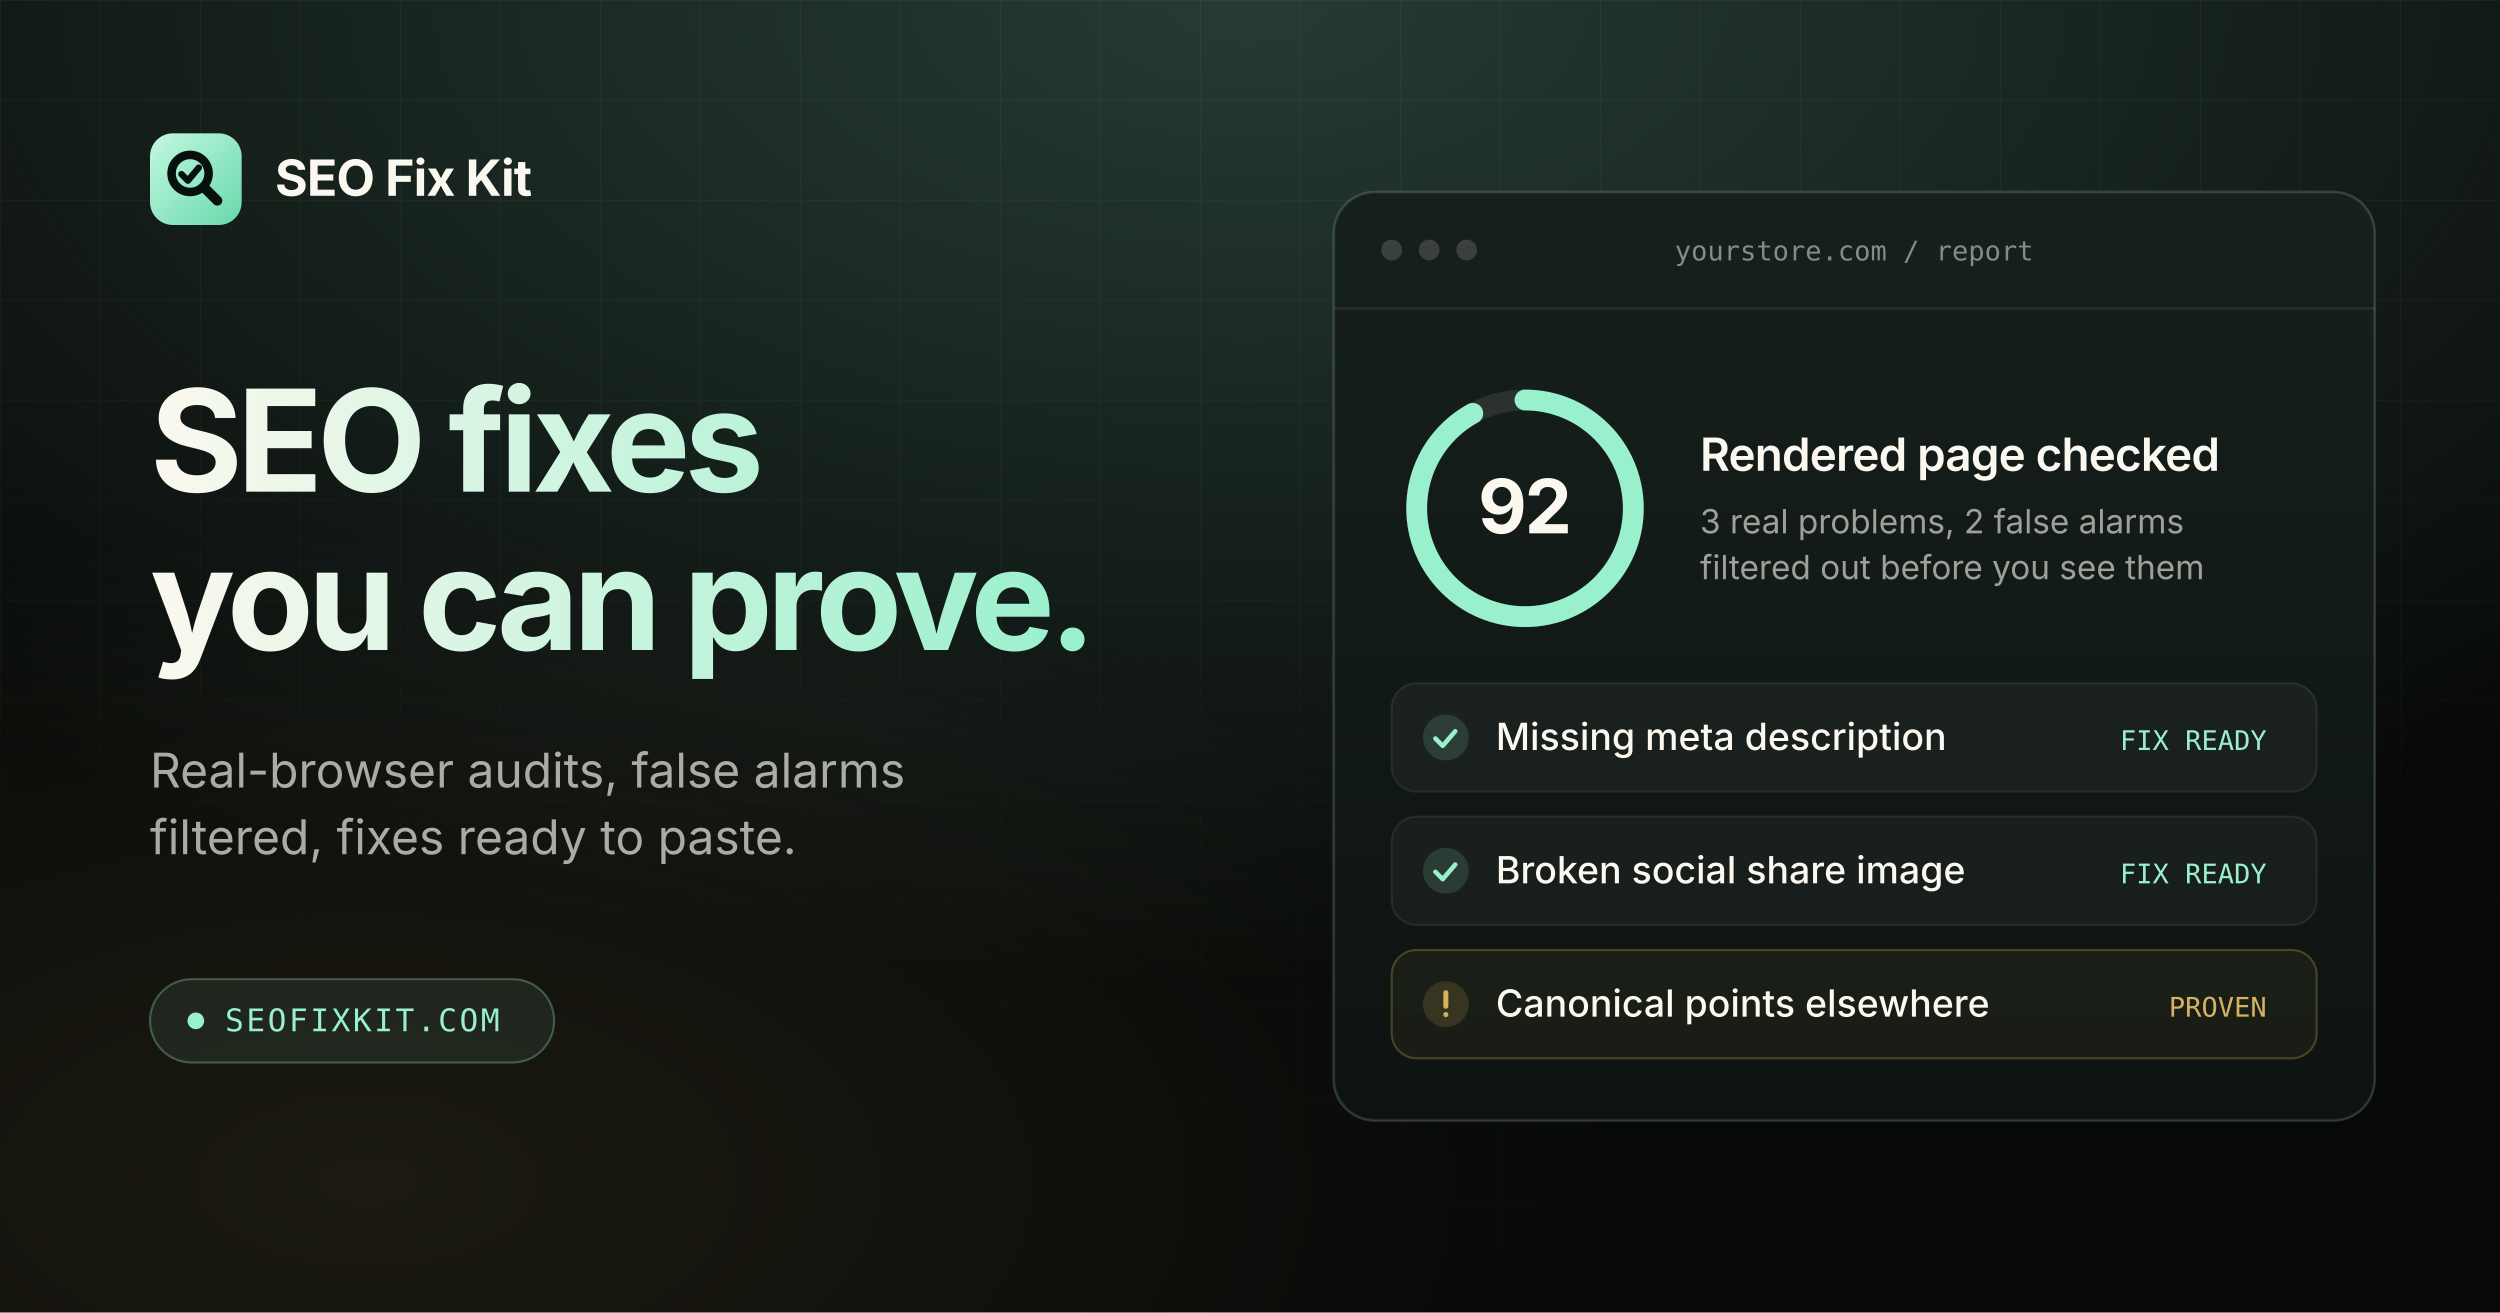
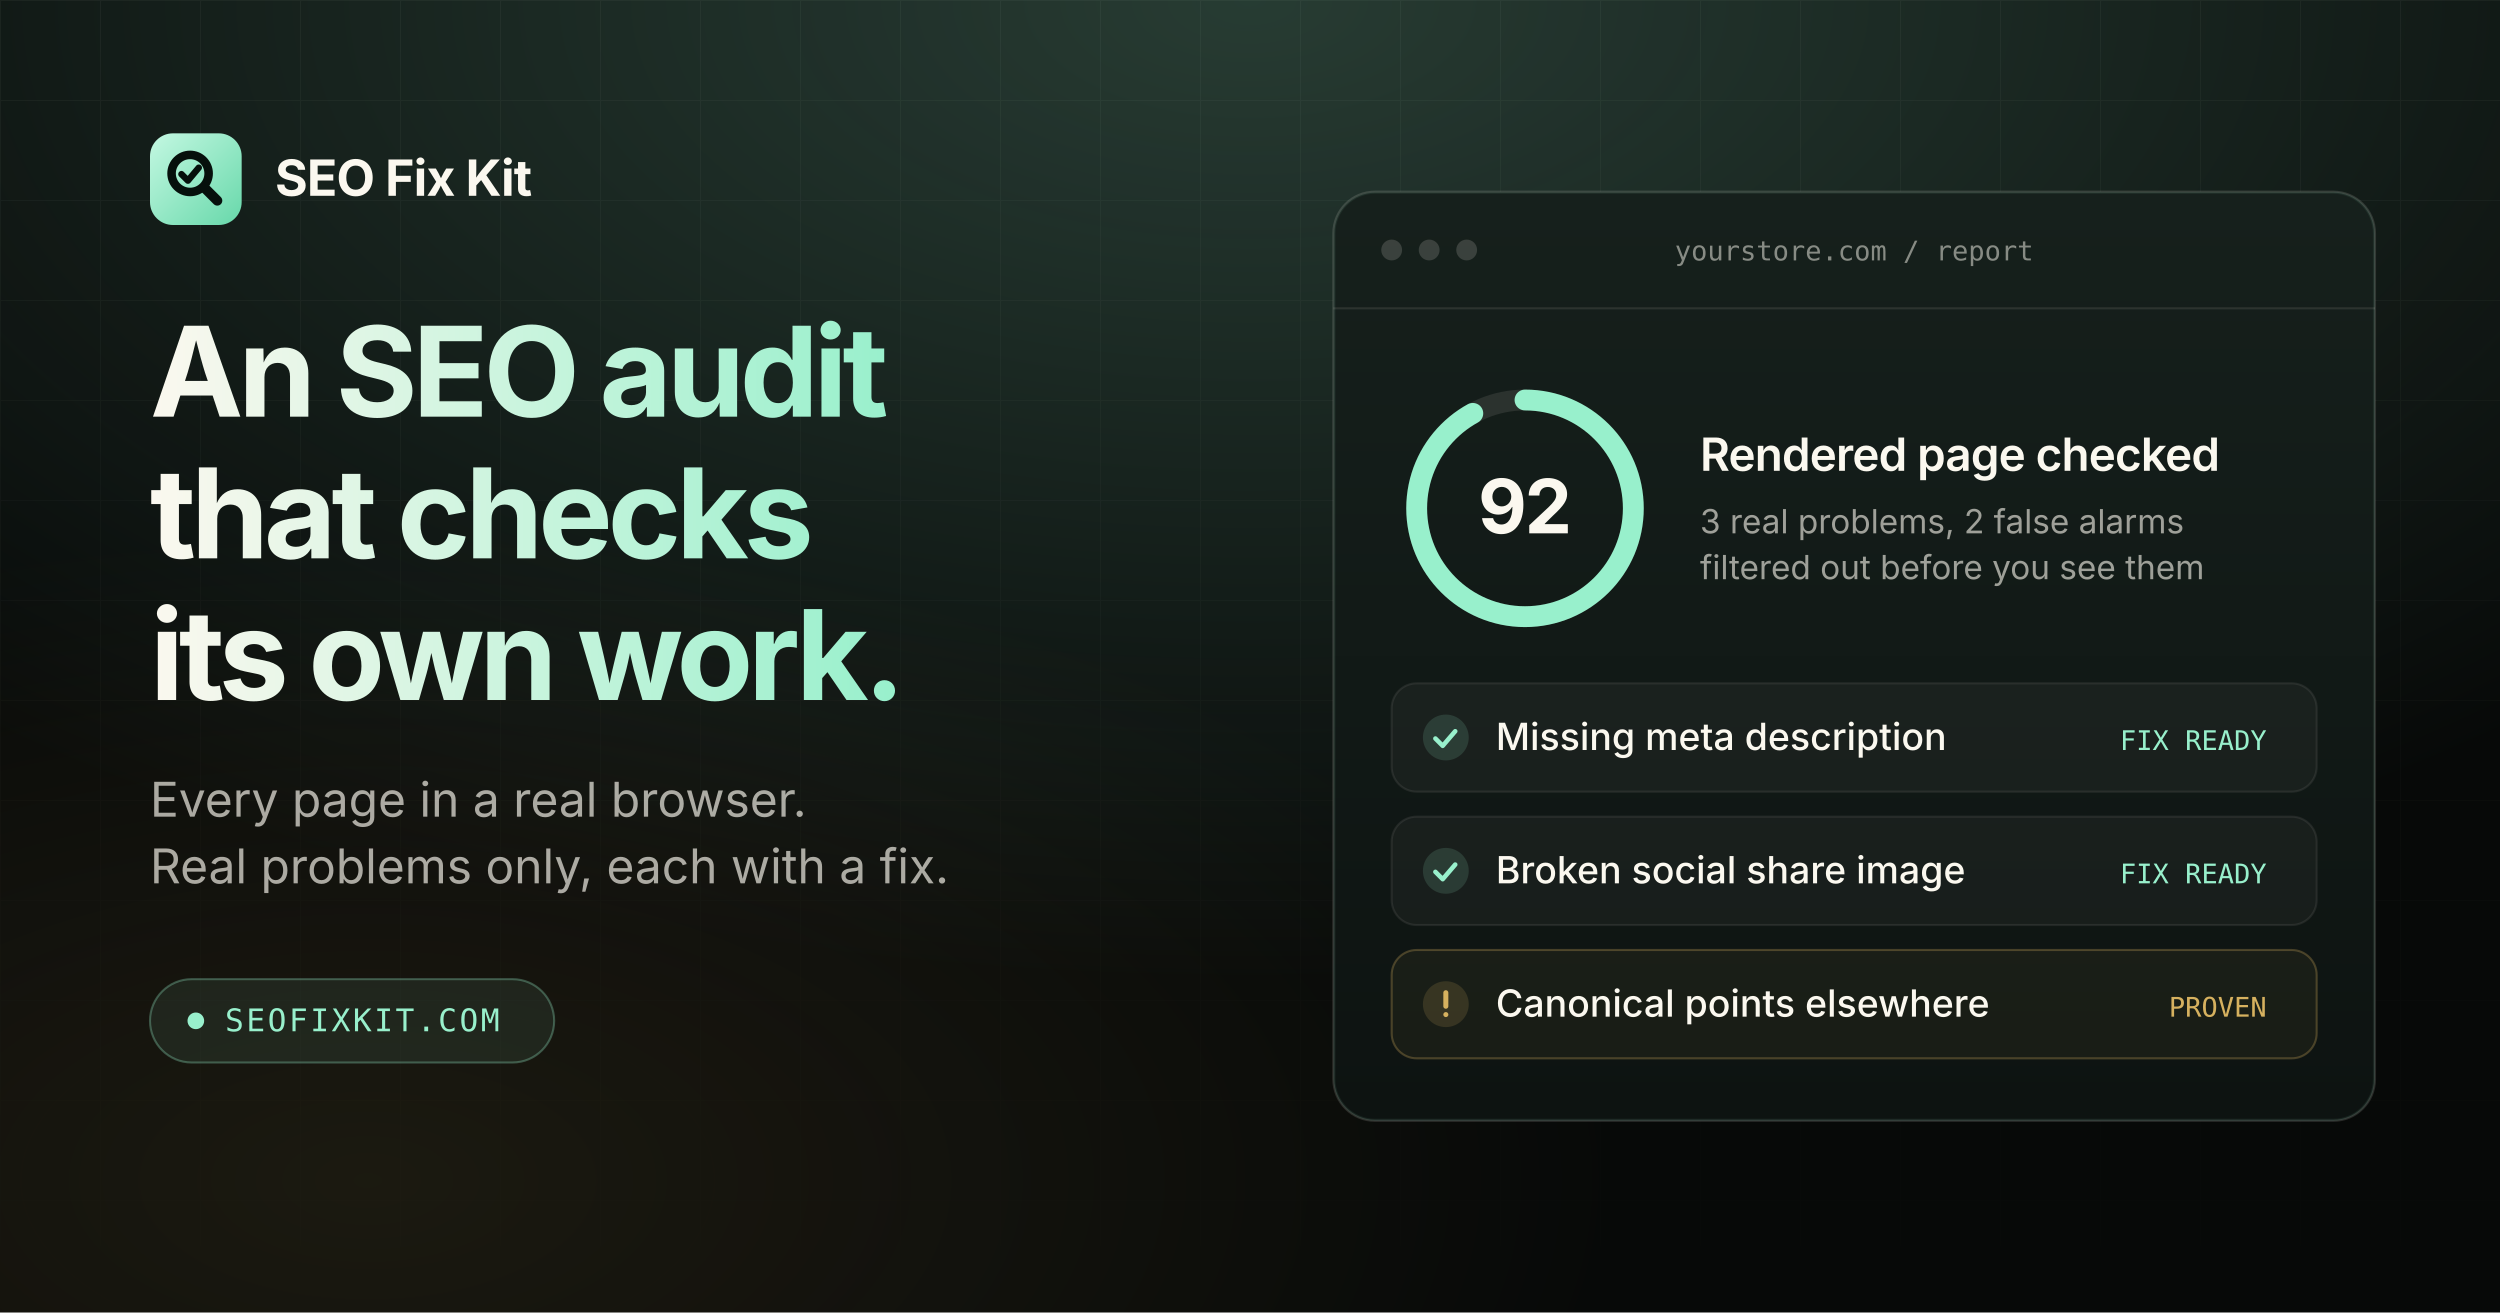
<svg xmlns="http://www.w3.org/2000/svg" viewBox="0 0 1200 630" role="img" aria-label="SEO Fix Kit: SEO fixes you can prove">
  <defs>
    <linearGradient id="tile" x1="0" y1="0" x2="1" y2="1">
      <stop offset="0" stop-color="#c4f8e2" />
      <stop offset="1" stop-color="#67d8aa" />
    </linearGradient>
    <linearGradient id="headline" x1="0" y1="0" x2="1" y2="0">
      <stop offset="0" stop-color="#fbf8ef" />
      <stop offset="1" stop-color="#98f0cc" />
    </linearGradient>
    <radialGradient id="glow" cx="0.5" cy="0" r="0.75">
      <stop offset="0" stop-color="#98f0cc" stop-opacity="0.22" />
      <stop offset="1" stop-color="#98f0cc" stop-opacity="0" />
    </radialGradient>
    <radialGradient id="gold" cx="0.15" cy="0.9" r="0.5">
      <stop offset="0" stop-color="#d6b15f" stop-opacity="0.1" />
      <stop offset="1" stop-color="#d6b15f" stop-opacity="0" />
    </radialGradient>
    <pattern id="grid" width="48" height="48" patternUnits="userSpaceOnUse">
      <path d="M48 0H0V48" fill="none" stroke="#fbf8ef" stroke-opacity="0.045" />
    </pattern>
    <linearGradient id="fade" x1="0" y1="0" x2="0" y2="1">
      <stop offset="0" stop-color="#fff" stop-opacity="0.9" />
      <stop offset="1" stop-color="#fff" stop-opacity="0" />
    </linearGradient>
    <mask id="gridMask">
      <rect width="1200" height="630" fill="url(#fade)" />
    </mask>
    <linearGradient id="card" x1="0" y1="0" x2="0" y2="1">
      <stop offset="0" stop-color="#16201c" />
      <stop offset="1" stop-color="#0d1311" />
    </linearGradient>
  </defs>
  <rect width="1200" height="630" fill="#070908" />
  <rect width="1200" height="630" fill="url(#grid)" mask="url(#gridMask)" />
  <rect width="1200" height="630" fill="url(#glow)" />
  <rect width="1200" height="630" fill="url(#gold)" />
  <g transform="translate(72 64)">
    <rect width="44" height="44" rx="11" fill="url(#tile)" />
    <circle cx="19.25" cy="19.25" r="8.9" fill="none" stroke="#06100c" stroke-width="4.1" />
    <path d="m26.1 26.1 6.2 6.2" stroke="#06100c" stroke-width="4.8" stroke-linecap="round" />
    <path d="m15.1 19.6 3.1 3.1 5.2-6.2" fill="none" stroke="#06100c" stroke-width="3.1" stroke-linecap="round" stroke-linejoin="round" />
    <text x="60" y="30" font-family="Inter, Arial, sans-serif" font-size="24" font-weight="650" letter-spacing="-0.4" fill="#fbf8ef">SEO Fix Kit</text>
  </g>
-   <text font-family="Inter, Arial, sans-serif" font-size="68" font-weight="650" letter-spacing="-2.8" fill="url(#headline)">
-     <tspan x="72" y="236">SEO fixes</tspan>
-     <tspan x="72" y="312">you can prove.</tspan>
+   <text font-family="Inter, Arial, sans-serif" font-size="60" font-weight="650" letter-spacing="-2.4" fill="url(#headline)">
+     <tspan x="72" y="200">An SEO audit</tspan>
+     <tspan x="72" y="268">that checks</tspan>
+     <tspan x="72" y="336">its own work.</tspan>
  </text>
  <text font-family="Inter, Arial, sans-serif" font-size="23" fill="#fbf8ef" fill-opacity="0.66">
-     <tspan x="72" y="378">Real-browser audits, false alarms</tspan>
-     <tspan x="72" y="410">filtered, fixes ready to paste.</tspan>
+     <tspan x="72" y="392">Every page in a real browser.</tspan>
+     <tspan x="72" y="424">Real problems only, each with a fix.</tspan>
  </text>
  <g transform="translate(72 470)" font-family="ui-monospace, Menlo, monospace" font-size="15" letter-spacing="1.2">
    <rect width="194" height="40" rx="20" fill="#98f0cc" fill-opacity="0.08" stroke="#98f0cc" stroke-opacity="0.3" />
    <circle cx="22" cy="20" r="4" fill="#98f0cc" />
    <text x="36" y="25" fill="#98f0cc">SEOFIXKIT.COM</text>
  </g>
  <g transform="translate(640 92)">
    <rect width="500" height="446" rx="20" fill="url(#card)" stroke="#fbf8ef" stroke-opacity="0.14" />
    <rect x="0.5" y="0.5" width="499" height="445" rx="19.5" fill="none" stroke="#98f0cc" stroke-opacity="0.08" />
    <circle cx="28" cy="28" r="5" fill="#fbf8ef" fill-opacity="0.16" />
    <circle cx="46" cy="28" r="5" fill="#fbf8ef" fill-opacity="0.16" />
    <circle cx="64" cy="28" r="5" fill="#fbf8ef" fill-opacity="0.16" />
    <text x="250" y="33" text-anchor="middle" font-family="ui-monospace, Menlo, monospace" font-size="13" fill="#fbf8ef" fill-opacity="0.5">yourstore.com / report</text>
    <path d="M0 56h500" stroke="#fbf8ef" stroke-opacity="0.1" />
    <g transform="translate(92 152)">
      <circle r="52" fill="none" stroke="#fbf8ef" stroke-opacity="0.1" stroke-width="10" />
      <circle r="52" fill="none" stroke="#98f0cc" stroke-width="10" stroke-linecap="round" stroke-dasharray="300.6 326.7" transform="rotate(-90)" />
      <text y="12" text-anchor="middle" font-family="Inter, Arial, sans-serif" font-size="36" font-weight="650" letter-spacing="-1" fill="#fbf8ef">92</text>
    </g>
    <text x="176" y="134" font-family="Inter, Arial, sans-serif" font-size="22" font-weight="600" letter-spacing="-0.4" fill="#fbf8ef">Rendered page checked</text>
    <text x="176" y="164" font-family="Inter, Arial, sans-serif" font-size="16" fill="#fbf8ef" fill-opacity="0.6">3 real problems, 2 false alarms</text>
    <text x="176" y="186" font-family="Inter, Arial, sans-serif" font-size="16" fill="#fbf8ef" fill-opacity="0.6">filtered out before you see them</text>
    <g font-family="Inter, Arial, sans-serif" font-size="18" font-weight="500">
      <g transform="translate(28 236)">
        <rect width="444" height="52" rx="12" fill="#fbf8ef" fill-opacity="0.04" stroke="#fbf8ef" stroke-opacity="0.08" />
        <circle cx="26" cy="26" r="11" fill="#98f0cc" fill-opacity="0.14" />
        <path d="m21 26.5 3.5 3.5 6-7" fill="none" stroke="#98f0cc" stroke-width="2.2" stroke-linecap="round" stroke-linejoin="round" />
        <text x="50" y="32" fill="#fbf8ef">Missing meta description</text>
        <text x="420" y="32" text-anchor="end" font-family="ui-monospace, Menlo, monospace" font-size="13" fill="#98f0cc">FIX READY</text>
      </g>
      <g transform="translate(28 300)">
        <rect width="444" height="52" rx="12" fill="#fbf8ef" fill-opacity="0.04" stroke="#fbf8ef" stroke-opacity="0.08" />
        <circle cx="26" cy="26" r="11" fill="#98f0cc" fill-opacity="0.14" />
        <path d="m21 26.5 3.5 3.5 6-7" fill="none" stroke="#98f0cc" stroke-width="2.2" stroke-linecap="round" stroke-linejoin="round" />
        <text x="50" y="32" fill="#fbf8ef">Broken social share image</text>
        <text x="420" y="32" text-anchor="end" font-family="ui-monospace, Menlo, monospace" font-size="13" fill="#98f0cc">FIX READY</text>
      </g>
      <g transform="translate(28 364)">
        <rect width="444" height="52" rx="12" fill="#d6b15f" fill-opacity="0.06" stroke="#d6b15f" stroke-opacity="0.28" />
        <circle cx="26" cy="26" r="11" fill="#d6b15f" fill-opacity="0.16" />
        <path d="M26 20.5v6.5M26 31h.01" stroke="#d6b15f" stroke-width="2.4" stroke-linecap="round" />
        <text x="50" y="32" fill="#fbf8ef">Canonical points elsewhere</text>
        <text x="420" y="32" text-anchor="end" font-family="ui-monospace, Menlo, monospace" font-size="13" fill="#d6b15f">PROVEN</text>
      </g>
    </g>
  </g>
</svg>
